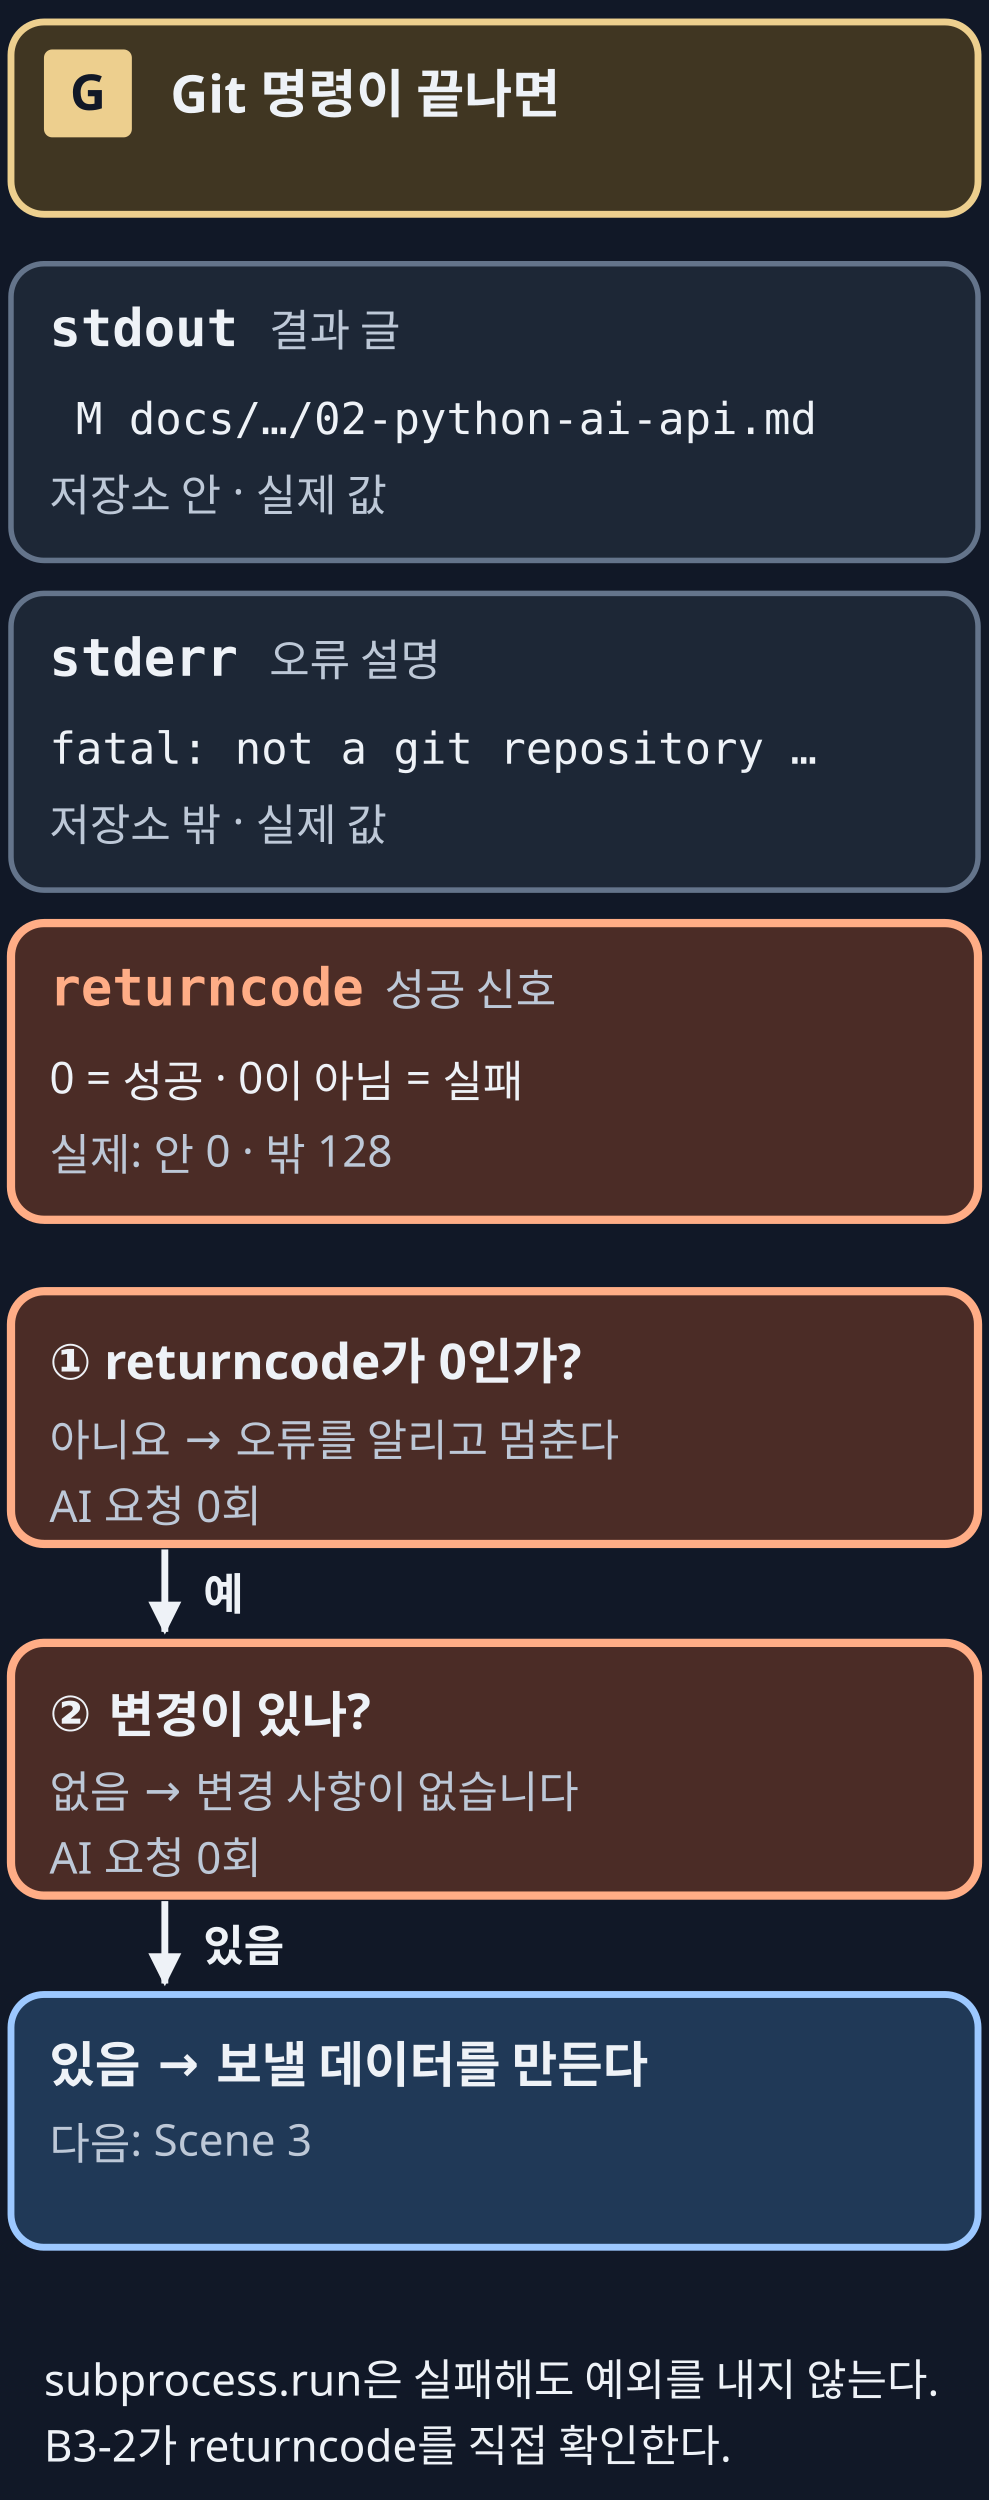
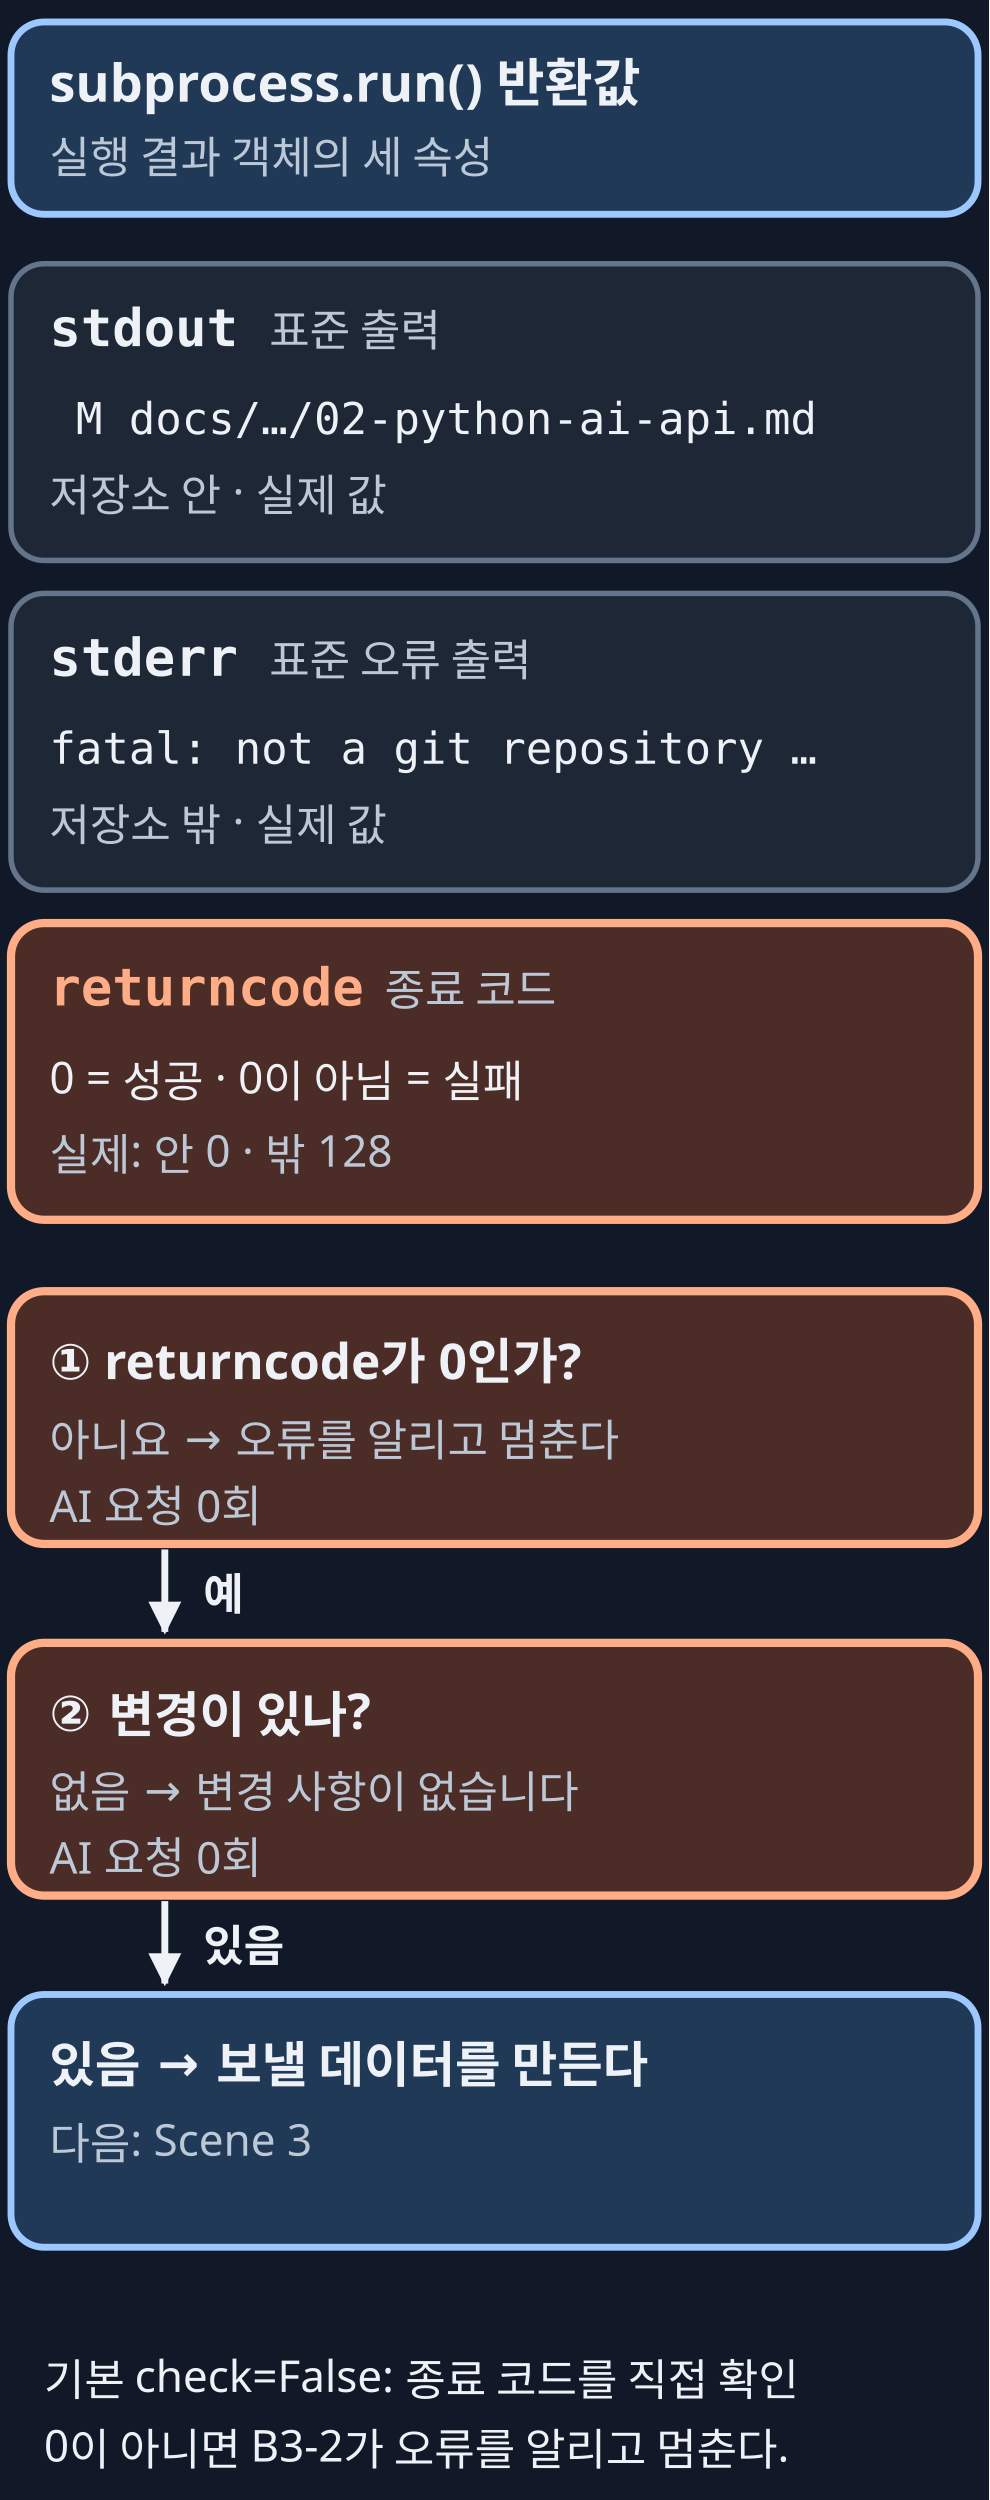
- <svg xmlns="http://www.w3.org/2000/svg" width="360" height="910" viewBox="0 0 360 910" data-state="main" data-states="main" font-family="'Pretendard Variable','Pretendard','Apple SD Gothic Neo','Noto Sans KR','Malgun Gothic',sans-serif" role="img" aria-label="Git 명령이 끝나면 Python은 세 가지를 받는다. stdout은 결과 글(저장소 안에서 실제 값 ' M docs/learning/02-python-ai-api.md'), stderr는 오류 설명(저장소 밖에서 실제 값 'fatal: not a git repository …'), returncode는 성공 신호다(0이면 성공, 0이 아니면 실패. 실제 값: 저장소 안 0, 밖 128). 오른쪽 흐름: ① returncode가 0인가? 아니요면 오류를 알리고 멈추며 AI 요청은 0회다. 예면 ② git status에 변경이 있나? 없으면 '변경 사항이 없습니다'를 출력하고 AI 요청은 0회다. 있으면 보낼 데이터를 만든다(Scene 3). 아래: subprocess.run은 실패해도 예외를 내지 않으므로 B3-2가 returncode를 직접 확인한다.">
+ <svg xmlns="http://www.w3.org/2000/svg" width="360" height="910" viewBox="0 0 360 910" data-state="main" data-states="main" font-family="'Pretendard Variable','Pretendard','Apple SD Gothic Neo','Noto Sans KR','Malgun Gothic',sans-serif" role="img" aria-label="subprocess.run()을 실행하면 CompletedProcess 실행 결과 객체가 반환된다. stdout(표준 출력), stderr(표준 오류 출력), returncode(종료 코드)는 이 객체의 속성이다. stdout의 실제 값은 저장소 안에서 ' M docs/learning/02-python-ai-api.md', stderr의 실제 값은 저장소 밖에서 'fatal: not a git repository …'다. returncode는 안 0, 밖 128이다. Python의 처리 로직: returncode가 0인지 먼저 검사한다. 0이 아니면 오류를 알리고 멈춘다. 성공하면 stdout을 읽어 변경 여부를 판단한다. 변경이 없으면 종료, 있으면 다음 Scene의 데이터를 만든다. stderr의 내용만으로 실패를 판단하지 않는다. 기본 check=False에서는 0이 아닌 종료 코드에 대해 자동으로 예외를 내지 않으므로 B3-2가 직접 검사한다.">
  <style>.b32s-bg{fill:var(--presentation-bg,#111827)}.b32s-box{fill:var(--presentation-panel,#1d2736);stroke:var(--presentation-line,#64748b);stroke-width:2}.b32s-box-g{fill:var(--presentation-real-soft,#403622);stroke:var(--presentation-real,#edcf8e);stroke-width:2.5}.b32s-box-p{fill:var(--presentation-python-soft,#203957);stroke:var(--presentation-python,#9cc8ff);stroke-width:2.5}.b32s-box-r{fill:var(--presentation-app-soft,#183f32);stroke:var(--presentation-app,#86dfb0);stroke-width:2.5}.b32s-box-a{fill:var(--presentation-panel,#1d2736);stroke:var(--presentation-ink,#eef2f7);stroke-width:2.5;stroke-dasharray:10 6}.b32s-box-acc{fill:var(--presentation-accent-soft,#4b2c26);stroke:var(--presentation-accent,#ffad86);stroke-width:3}.b32s-box-term{fill:var(--presentation-panel,#1d2736);stroke:var(--presentation-line,#64748b);stroke-width:2}.b32s-bar{fill:var(--presentation-chip,#293549)}.b32s-zone{fill:none;stroke:var(--presentation-line,#64748b);stroke-width:2}.b32s-zone-ext{fill:none;stroke:var(--presentation-muted,#bdc8d7);stroke-width:2.5;stroke-dasharray:12 8}.b32s-ink{fill:var(--presentation-ink,#eef2f7)}.b32s-muted{fill:var(--presentation-muted,#bdc8d7)}.b32s-b{font-weight:700}.b32s-mono{font-family:'SF Mono','Menlo','Consolas','D2Coding','Malgun Gothic',monospace}.b32s-tg{fill:var(--presentation-real,#edcf8e);font-weight:700}.b32s-tp{fill:var(--presentation-python,#9cc8ff);font-weight:700}.b32s-tr{fill:var(--presentation-app,#86dfb0);font-weight:700}.b32s-acc{fill:var(--presentation-accent,#ffad86);font-weight:700}.b32s-add{fill:var(--presentation-app,#86dfb0)}.b32s-sg{fill:var(--presentation-real,#edcf8e)}.b32s-sp{fill:var(--presentation-python,#9cc8ff)}.b32s-sr{fill:var(--presentation-app,#86dfb0)}.b32s-si{fill:var(--presentation-ink,#eef2f7)}.b32s-sacc{fill:var(--presentation-accent,#ffad86)}.b32s-on{fill:var(--presentation-on-strong,#111827);font-weight:700}.b32s-ln{stroke:var(--presentation-ink,#eef2f7);stroke-width:2.5;fill:none}.b32s-ln-acc{stroke:var(--presentation-accent,#ffad86);stroke-width:3;fill:none}.b32s-dash{stroke:var(--presentation-muted,#bdc8d7);stroke-width:2.5;stroke-dasharray:9 7;fill:none}.b32s-lead{stroke:var(--presentation-muted,#bdc8d7);stroke-width:1.8;fill:none}.b32s-mk{fill:var(--presentation-ink,#eef2f7)}.b32s-mk-acc{fill:var(--presentation-accent,#ffad86)}.b32s-mk-m{fill:var(--presentation-muted,#bdc8d7)}.b32s-hlrow{fill:var(--presentation-app-soft,#183f32)}svg[data-state="main"] [class*="b32s-in-"]:not(.b32s-in-main){display:none}</style>
  <defs>
    <marker id="b32s-a" viewBox="0 0 12 12" refX="11" refY="6" markerWidth="12" markerHeight="12" markerUnits="userSpaceOnUse" orient="auto">
      <path d="M0 0L12 6L0 12Z" class="b32s-mk" />
    </marker>
    <marker id="b32s-a-acc" viewBox="0 0 12 12" refX="11" refY="6" markerWidth="12" markerHeight="12" markerUnits="userSpaceOnUse" orient="auto">
      <path d="M0 0L12 6L0 12Z" class="b32s-mk-acc" />
    </marker>
    <marker id="b32s-a-m" viewBox="0 0 12 12" refX="11" refY="6" markerWidth="12" markerHeight="12" markerUnits="userSpaceOnUse" orient="auto">
      <path d="M0 0L12 6L0 12Z" class="b32s-mk-m" />
    </marker>
  </defs>
  <rect width="360" height="910" class="b32s-bg" />
-   <g class="b32s-g">
-     <rect x="4" y="8" width="352" height="70" rx="12" class="b32s-box-g b32s-node" />
-     <rect x="16" y="18" width="32" height="32" rx="3" class="b32s-sg" />
-     <text x="32" y="40" font-size="18" class="b32s-on" text-anchor="middle">G</text>
-     <text x="62" y="41" font-size="19" class="b32s-ink b32s-b">Git 명령이 끝나면</text>
-   </g>
+   <rect x="4" y="8" width="352" height="70" rx="12" class="b32s-box-p" />
+   <text x="18" y="37" font-size="19" class="b32s-ink b32s-b">subprocess.run() 반환값</text>
+   <text x="18" y="63" font-size="16" class="b32s-muted">실행 결과 객체의 세 속성</text>
  <rect x="4" y="96" width="352" height="108" rx="12" class="b32s-box" />
  <text x="18" y="126" font-size="19" class="b32s-ink b32s-mono b32s-b">stdout</text>
-   <text x="98" y="126" font-size="16" class="b32s-muted">결과 글</text>
+   <text x="98" y="126" font-size="16" class="b32s-muted">표준 출력</text>
  <text x="18" y="158" font-size="16" class="b32s-ink b32s-mono" xml:space="preserve"> M docs/…/02-python-ai-api.md</text>
  <text x="18" y="186" font-size="16" class="b32s-muted">저장소 안 · 실제 값</text>
  <rect x="4" y="216" width="352" height="108" rx="12" class="b32s-box" />
  <text x="18" y="246" font-size="19" class="b32s-ink b32s-mono b32s-b">stderr</text>
-   <text x="98" y="246" font-size="16" class="b32s-muted">오류 설명</text>
+   <text x="98" y="246" font-size="16" class="b32s-muted">표준 오류 출력</text>
  <text x="18" y="278" font-size="16" class="b32s-ink b32s-mono">fatal: not a git repository …</text>
  <text x="18" y="306" font-size="16" class="b32s-muted">저장소 밖 · 실제 값</text>
  <rect x="4" y="336" width="352" height="108" rx="12" class="b32s-box-acc" />
  <text x="18" y="366" font-size="19" class="b32s-acc b32s-mono">returncode</text>
-   <text x="140" y="366" font-size="16" class="b32s-muted">성공 신호</text>
+   <text x="140" y="366" font-size="16" class="b32s-muted">종료 코드</text>
  <text x="18" y="398" font-size="16" class="b32s-ink">0 = 성공 · 0이 아님 = 실패</text>
  <text x="18" y="426" font-size="16" class="b32s-muted">실제: 안 0 · 밖 128</text>
  <rect x="4" y="470" width="352" height="92" rx="12" class="b32s-box-acc" />
  <text x="18" y="502" font-size="18" class="b32s-ink b32s-b">① returncode가 0인가?</text>
  <text x="18" y="530" font-size="16" class="b32s-muted">아니요 → 오류를 알리고 멈춘다</text>
  <text x="18" y="554" font-size="16" class="b32s-muted">AI 요청 0회</text>
  <path d="M60 564V594" class="b32s-ln" marker-end="url(#b32s-a)" />
  <text x="74" y="586" font-size="16" class="b32s-ink b32s-b">예</text>
  <rect x="4" y="598" width="352" height="92" rx="12" class="b32s-box-acc" />
  <text x="18" y="630" font-size="18" class="b32s-ink b32s-b">② 변경이 있나?</text>
  <text x="18" y="658" font-size="16" class="b32s-muted">없음 → 변경 사항이 없습니다</text>
  <text x="18" y="682" font-size="16" class="b32s-muted">AI 요청 0회</text>
  <path d="M60 692V722" class="b32s-ln" marker-end="url(#b32s-a)" />
  <text x="74" y="714" font-size="16" class="b32s-ink b32s-b">있음</text>
  <rect x="4" y="726" width="352" height="92" rx="12" class="b32s-box-p" />
  <text x="18" y="758" font-size="18" class="b32s-ink b32s-b">있음 → 보낼 데이터를 만든다</text>
  <text x="18" y="786" font-size="16" class="b32s-muted">다음: Scene 3</text>
-   <text x="16" y="872" font-size="16" class="b32s-ink">subprocess.run은 실패해도 예외를 내지 않는다.</text>
-   <text x="16" y="896" font-size="16" class="b32s-ink">B3-2가 returncode를 직접 확인한다.</text>
+   <text x="16" y="872" font-size="16" class="b32s-ink">기본 check=False: 종료 코드를 직접 확인</text>
+   <text x="16" y="896" font-size="16" class="b32s-ink">0이 아니면 B3-2가 오류를 알리고 멈춘다.</text>
</svg>
